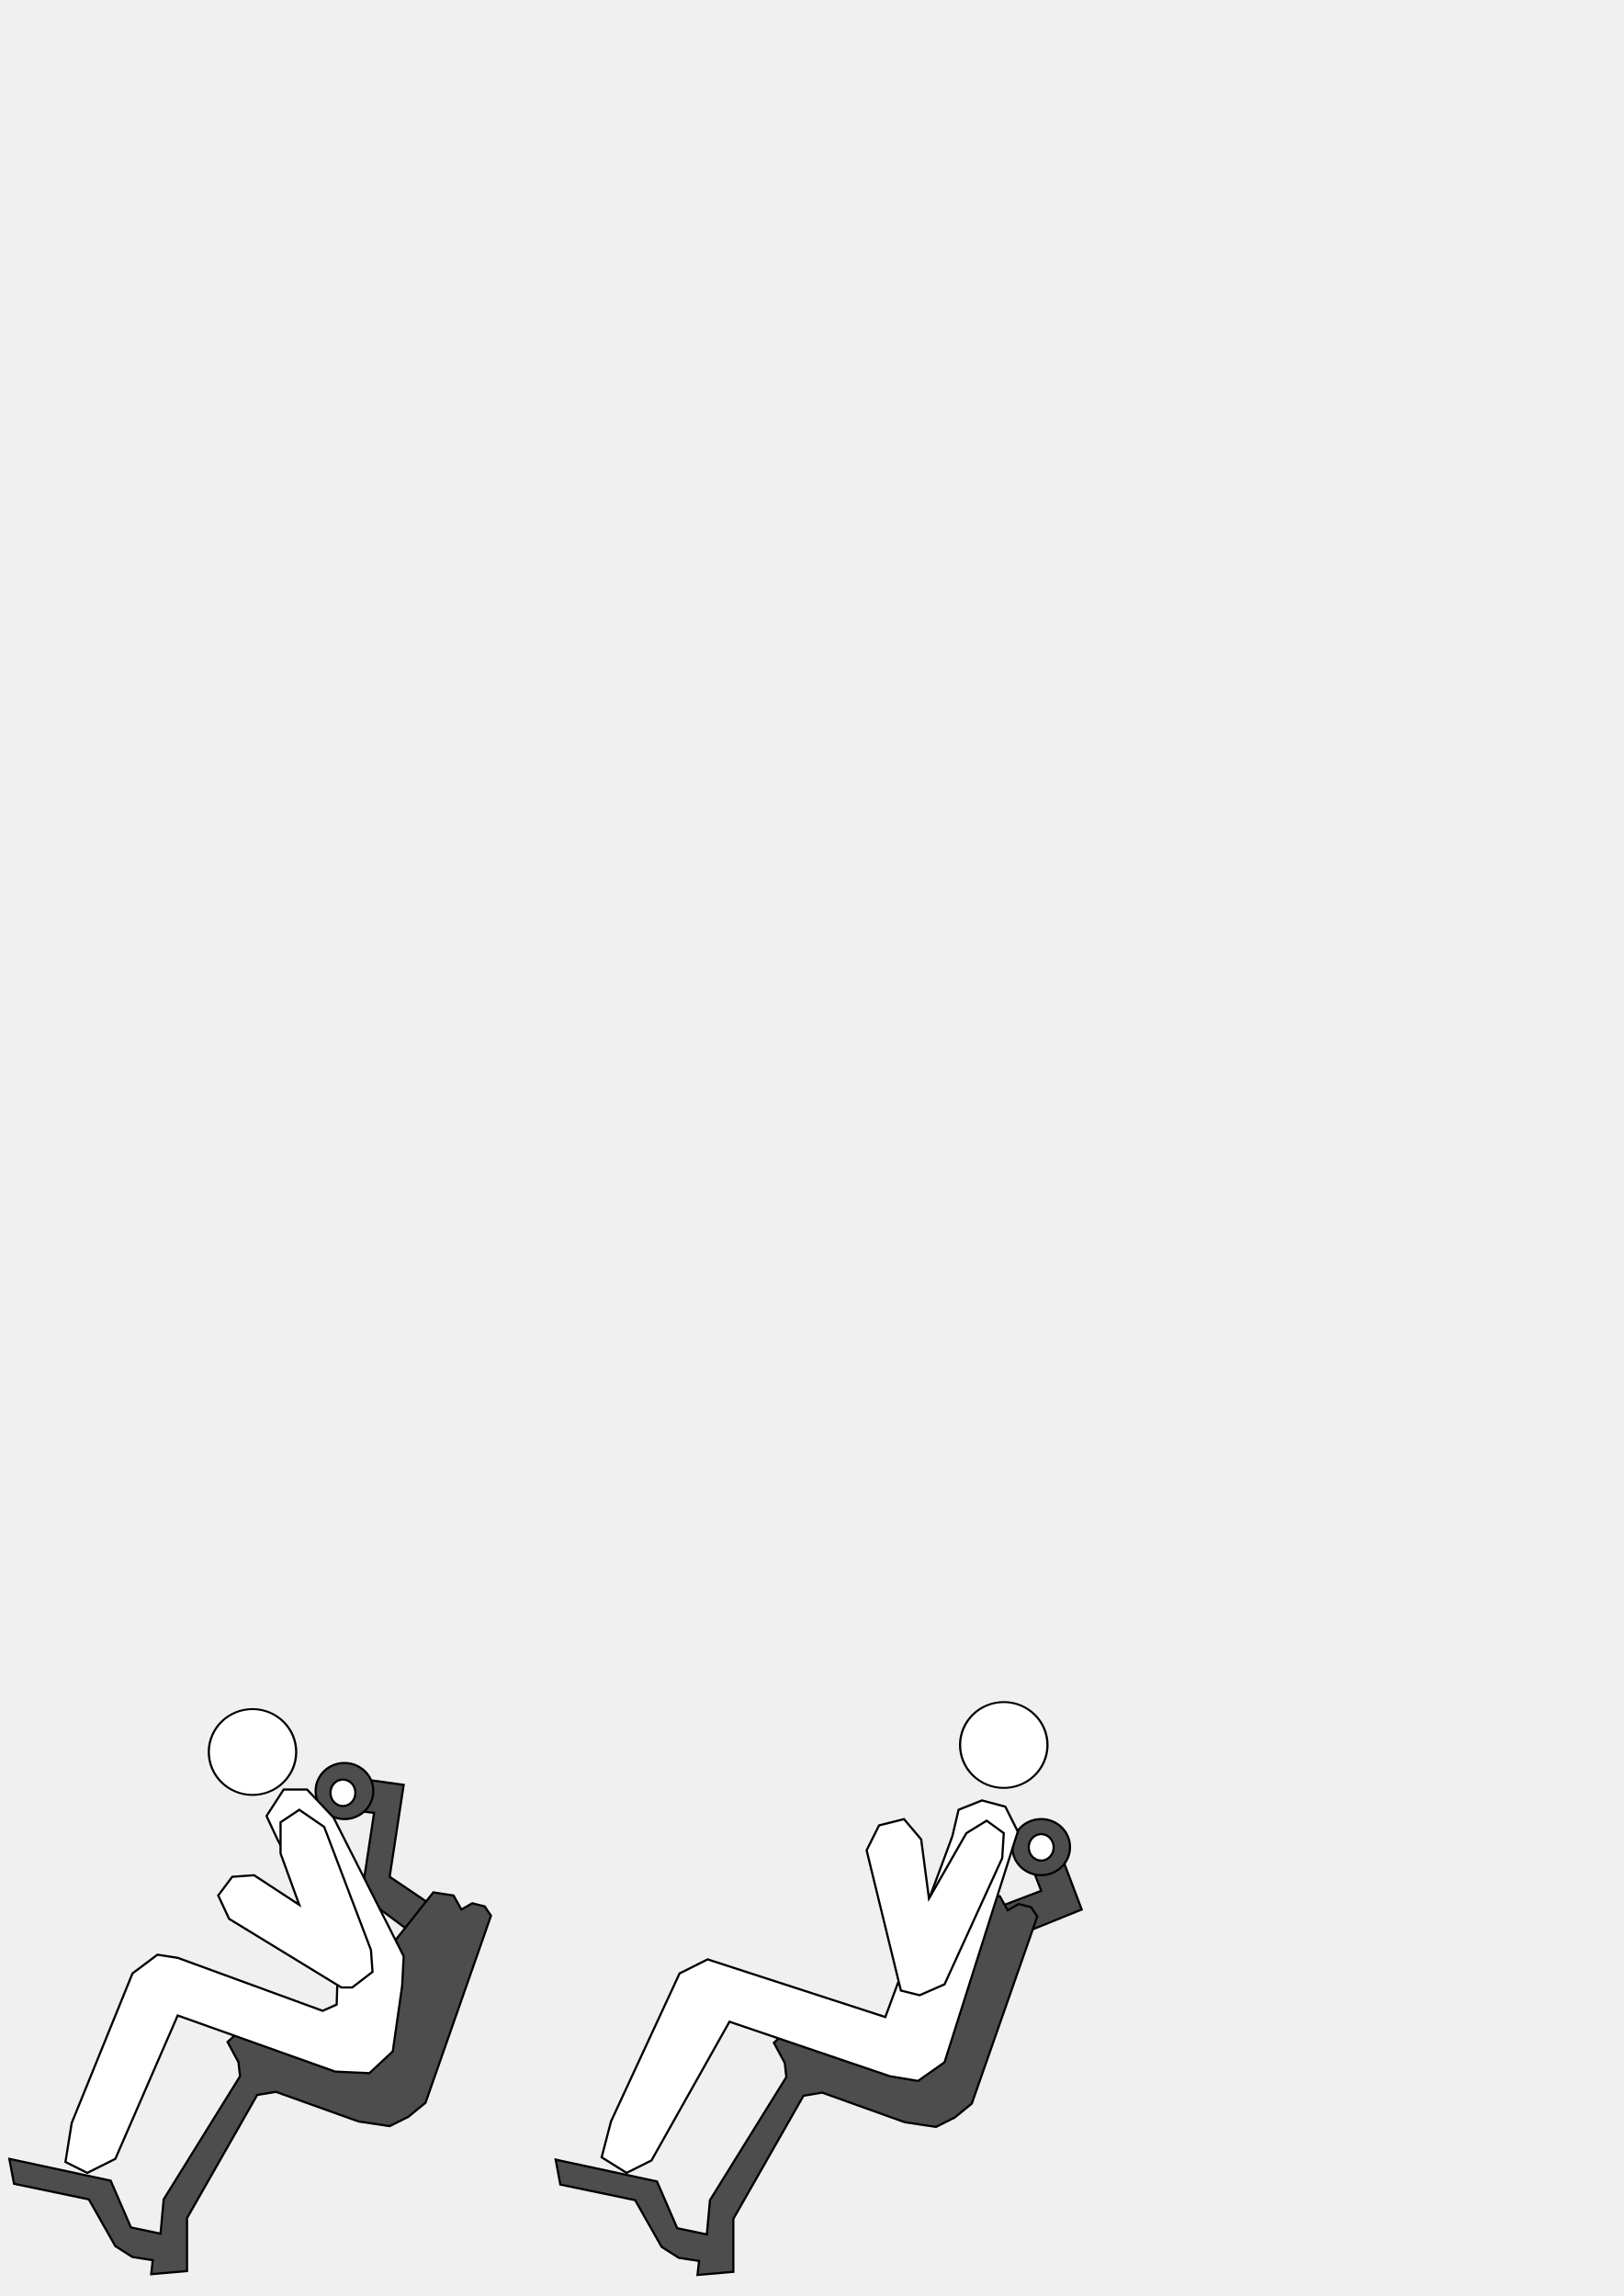
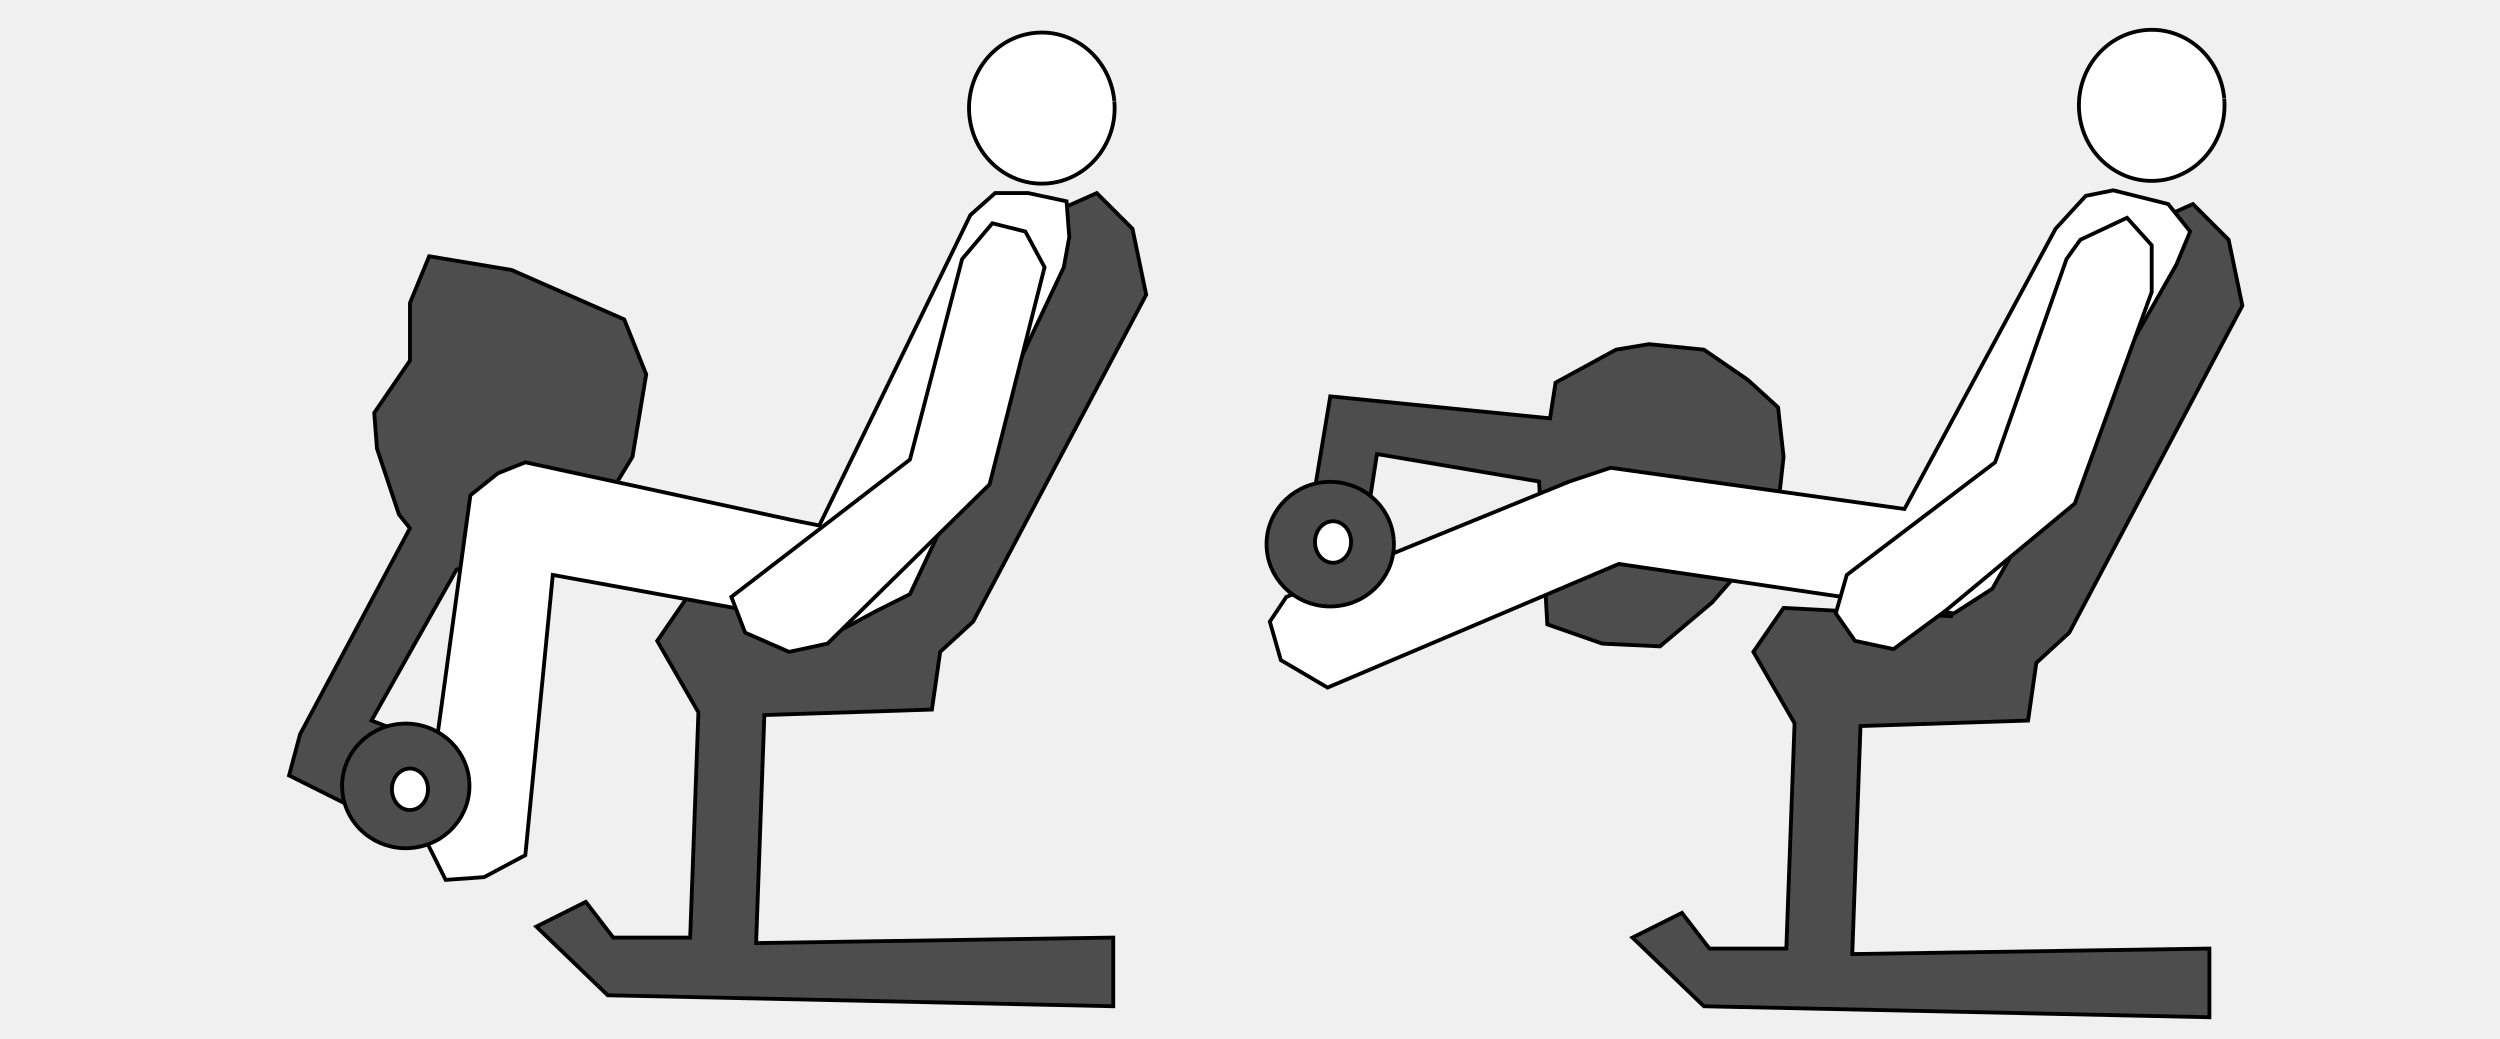
- <svg xmlns="http://www.w3.org/2000/svg" width="744.094" height="1052.362" id="svg2" version="1.1">
-   <defs id="defs4" />
-   <g id="layer3">
-     <path style="fill:#4d4d4d;stroke:#000000;stroke-width:1px;stroke-linecap:butt;stroke-linejoin:miter;stroke-opacity:1" d="M 164.286,815.219 185,818.076 l -6.429,42.143 28.571,19.286 -7.857,14.286 -33.571,-25 5.714,-37.857 L 160,829.505 z" id="path5983" />
-     <path style="fill:#4d4d4d;stroke:#000000;stroke-width:1px;stroke-linecap:butt;stroke-linejoin:miter;stroke-opacity:1" d="m 470,848.076 13.571,-5 12.143,32.143 -67.143,27.143 -5.714,-15 54.286,-20.714 z" id="path5991" />
-     <path style="fill:#4d4d4d;fill-opacity:1;stroke:#000000;stroke-width:1;stroke-linecap:round;stroke-linejoin:round;stroke-miterlimit:4;stroke-opacity:1;stroke-dasharray:none" id="path5985" d="m 229.95,787.672 a 13.214,12.857 0 1 1 -0.006,-0.066" transform="translate(-58.92858,32.14283)" />
-     <path style="fill:#4d4d4d;stroke:#000000;stroke-width:1;stroke-linecap:round;stroke-linejoin:round;stroke-miterlimit:4;stroke-opacity:1;stroke-dasharray:none" id="path5985-0" d="m 229.95,787.672 a 13.214,12.857 0 1 1 -0.006,-0.066" transform="translate(260.3571,57.85712)" />
-     <path style="fill:#ffffff;fill-opacity:1;stroke:#000000;stroke-width:1;stroke-linecap:round;stroke-linejoin:round;stroke-miterlimit:4;stroke-opacity:1;stroke-dasharray:none" id="path5987-9" d="m 251.407,777.191 a 5.714,6.071 0 1 1 -0.003,-0.031" transform="translate(-88.57142,43.9286)" />
-     <path style="fill:#ffffff;fill-opacity:1;stroke:#000000;stroke-width:1;stroke-linecap:round;stroke-linejoin:round;stroke-miterlimit:4;stroke-opacity:1;stroke-dasharray:none" id="path5987" d="m 251.407,777.191 a 5.714,6.071 0 1 1 -0.003,-0.031" transform="translate(231.4286,68.9286)" />
-     <path style="fill:#4d4d4d;stroke:#000000;stroke-width:1px;stroke-linecap:butt;stroke-linejoin:miter;stroke-opacity:1" d="m 211.429,875.219 -3.571,-6.429 -9.286,-1.429 -27.143,34.286 -7.143,23.571 -4.286,17.857 -4.286,-13.571 -22.143,-10 -20.714,8.571 -8.571,7.857 5,9.286 0.714,6.429 -35,56.429 -1.429,15.714 -13.571,-2.857 -9.286,-21.429 -46.429,-10 2.143,11.429 34.286,7.143 12.143,21.429 7.857,5 9.286,1.429 -0.714,6.429 16.429,-1.429 0,-24.286 32.143,-56.429 8.571,-1.429 37.857,13.571 14.286,2.143 8.571,-4.286 7.857,-6.429 30,-85.714 -2.857,-4.286 -5.714,-1.429 z" id="path6573" />
-     <path style="fill:#4d4d4d;stroke:#000000;stroke-width:1px;stroke-linecap:butt;stroke-linejoin:miter;stroke-opacity:1" d="m 461.786,875.576 -3.571,-6.429 -9.286,-1.429 -27.143,34.286 -7.143,23.571 -4.286,17.857 -4.286,-13.571 -22.143,-10 -20.714,8.571 -8.571,7.857 5,9.286 0.714,6.429 -35,56.429 -1.429,15.714 -13.571,-2.857 -9.286,-21.429 -46.429,-10 2.143,11.429 34.286,7.143 12.143,21.429 7.857,5 9.286,1.429 -0.714,6.429 16.429,-1.429 0,-24.286 32.143,-56.429 8.571,-1.429 37.857,13.571 14.286,2.143 8.571,-4.286 7.857,-6.429 30,-85.714 -2.857,-4.286 -5.714,-1.429 z" id="path6573-2" />
-     <path style="fill:#ffffff;stroke:#000000;stroke-width:1;stroke-linecap:round;stroke-linejoin:round;stroke-miterlimit:4;stroke-opacity:1;stroke-dasharray:none" id="path6595" d="m 535.638,797.579 a 20,22.143 0 1 1 -0.009,-0.114" transform="matrix(1.00142,0,0,0.8883858,-56.44641,89.59329)" />
-     <path style="fill:#ffffff;stroke:#000000;stroke-width:1px;stroke-linecap:butt;stroke-linejoin:miter;stroke-opacity:1" d="m 127.143,843.076 -5,-10.714 7.857,-12.143 10.714,0 12.143,12.857 L 185,896.648 l -0.714,13.571 -4.286,30 -10.714,10 -15.714,-0.714 L 81.429,923.791 52.857,989.505 40,995.934 l -10,-5 2.857,-17.857 27.857,-68.571 11.429,-8.571 9.286,1.429 66.429,24.286 6.429,-2.857 L 155,896.648 z" id="path6601" />
-     <path style="fill:#ffffff;stroke:#000000;stroke-width:1px;stroke-linecap:butt;stroke-linejoin:miter;stroke-opacity:1" d="m 128.571,849.505 0,-14.286 8.571,-5.714 11.429,7.857 21.429,56.429 0.714,10 -9.286,7.143 -5,0 L 105,879.505 l -5,-10.714 6.429,-8.571 10,-0.714 20.714,13.571 z" id="path6603" />
-     <path style="fill:#ffffff;stroke:#000000;stroke-width:1px;stroke-linecap:butt;stroke-linejoin:miter;stroke-opacity:1" d="m 436.429,841.648 2.857,-12.143 10.714,-4.286 10.714,2.857 5.714,11.429 -33.571,105.714 -12.143,8.571 -12.857,-2.143 -73.571,-25 -35.714,63.571 -11.429,5.714 -11.429,-7.143 4.286,-16.429 31.429,-67.857 12.857,-6.429 81.429,26.429 z" id="path6605" />
-     <path style="fill:#ffffff;stroke:#000000;stroke-width:1px;stroke-linecap:butt;stroke-linejoin:miter;stroke-opacity:1" d="m 422.143,843.076 3.571,27.143 17.143,-30 9.286,-5.714 7.857,5.714 -0.714,11.429 -26.429,57.857 -11.429,5 -8.571,-2.143 -15.714,-64.286 5.714,-11.429 11.429,-2.857 z" id="path6607" />
-     <path style="fill:#ffffff;stroke:#000000;stroke-width:1;stroke-linecap:round;stroke-linejoin:round;stroke-miterlimit:4;stroke-opacity:1;stroke-dasharray:none" id="path6595-0" d="m 535.638,797.579 a 20,22.143 0 1 1 -0.009,-0.114" transform="matrix(1.00142,0,0,0.8883858,-400.7321,92.80755)" />
-   </g>
+ <svg xmlns="http://www.w3.org/2000/svg" width="650" height="270" id="svg2">
+   <style type="text/css">
+ 		.equipment {fill:#4d4d4d;stroke:#000000;stroke-opacity:1}
+ 		.body { fill:#ffffff;stroke:#000000;stroke-opacity:1 }
+ 		.arrow { fill:#ff0000;stroke:#000000;stroke-opacity:1 }
+ 	</style>
+   <path id="path5183" class="equipment" d="m 272.301,55.913 12.857,-5.714 9.286,9.286 3.571,17.143 -45,85 -8.571,7.857 -2.143,15 -43.571,1.429 -2.143,59.286 92.857,-1.429 0,17.857 -131.429,-2.857 -18.571,-17.857 12.857,-6.428 7.143,9.286 20,0 2.143,-58.572 -10.714,-18.571 7.857,-11.429 13.571,0.714 30,1.429 z" />
+   <path id="path5731" class="body" d="m 289.729,26.347 a 18.929,19.643 0 1 1 -0.009,-0.101" />
+   <path id="path5751" class="equipment" d="m 133.016,70.199 -21.429,-3.571 -5,12.143 0,15 -9.286,13.571 0.714,9.286 5.714,17.143 2.857,3.571 -28.571,53.571 -2.857,10.714 27.143,13.571 7.143,-22.857 -12.857,-5 22.143,-39.286 19.286,-1.429 16.429,-11.429 10,-16.429 3.571,-21.429 -5.714,-14.286 z" />
+   <path id="path5753" class="body" d="m 252.301,55.913 6.429,-5.714 8.571,0 10,2.143 0.714,9.286 -1.429,7.857 -40,85 -8.571,4.286 -9.286,5 -9.286,-2.857 -18.571,-2.857 -47.143,-8.571 -7.143,72.857 -10.714,5.714 -10,0.714 -5.714,-11.429 12.143,-88.571 7.143,-5.714 7.143,-2.857 69.286,15 7.143,1.429 z" />
+   <path id="path5755" class="body" d="m 250.158,67.342 7.857,-9.286 8.571,2.143 5,9.286 -14.286,56.429 -42.143,41.429 -10,2.143 -11.429,-5 -3.571,-9.286 46.429,-35.714 z" />
+   <path id="path5765" class="equipment" d="m 122.01,203.075 a 16.557,16.2 0 1 1 -0.003,-0.037" />
+   <path id="path5183-3" class="equipment" d="m 557.301,58.771 12.857,-5.714 9.286,9.286 3.571,17.143 -45,85 -8.571,7.857 -2.143,15 -43.571,1.429 -2.143,59.286 92.857,-1.429 0,17.857 -131.429,-2.857 -18.571,-17.857 12.857,-6.428 7.143,9.286 20,0 2.143,-58.571 -10.714,-18.571 7.857,-11.429 13.571,0.714 30,1.429 z" />
+   <path id="path5731-5" class="body" d="m 578.301,25.633 a 18.929,19.643 0 1 1 -0.009,-0.101" />
+   <path id="path5814" class="equipment" d="m 403.016,108.771 1.429,-9.286 15.714,-8.571 8.571,-1.429 14.286,1.429 11.429,7.857 7.857,7.143 1.429,12.857 -1.429,12.857 -7.143,13.571 -10,11.429 -13.571,11.429 -15,-0.714 -14.286,-5 -2.143,-37.143 -42.143,-7.143 -3.571,22.857 -14.286,-3.571 5.714,-34.286 z" />
+   <path id="path5818" class="body" d="m 534.444,59.485 7.857,-8.571 7.143,-1.429 14.286,3.571 5.714,7.143 -3.571,8.571 -47.857,84.286 -10,6.429 -87.143,-12.857 -75.714,32.143 -12.143,-7.143 -2.857,-10 4.286,-6.429 73.571,-30 10.714,-3.571 76.429,10.714 z" />
+   <path id="path5765-2" class="equipment" d="m 362.367,140.218 a 16.557,16.2 0 1 1 -0.003,-0.037" />
+   <path id="path5763-2" class="body" d="m 351.257,140.443 a 4.688,5.402 0 1 1 -9.4e-4,-0.012" />
+   <path id="path5856" class="body" d="m 537.301,67.342 3.571,-5 12.143,-5.714 6.429,7.143 0,12.143 -20,55 -33.571,27.857 -13.571,10 -10,-2.143 -5,-7.143 2.857,-10 38.571,-29.286 z" />
+   <path id="path5763" class="body" d="m 111.257,204.729 a 4.688,5.402 0 1 1 -9.5e-4,-0.012" />
</svg>
